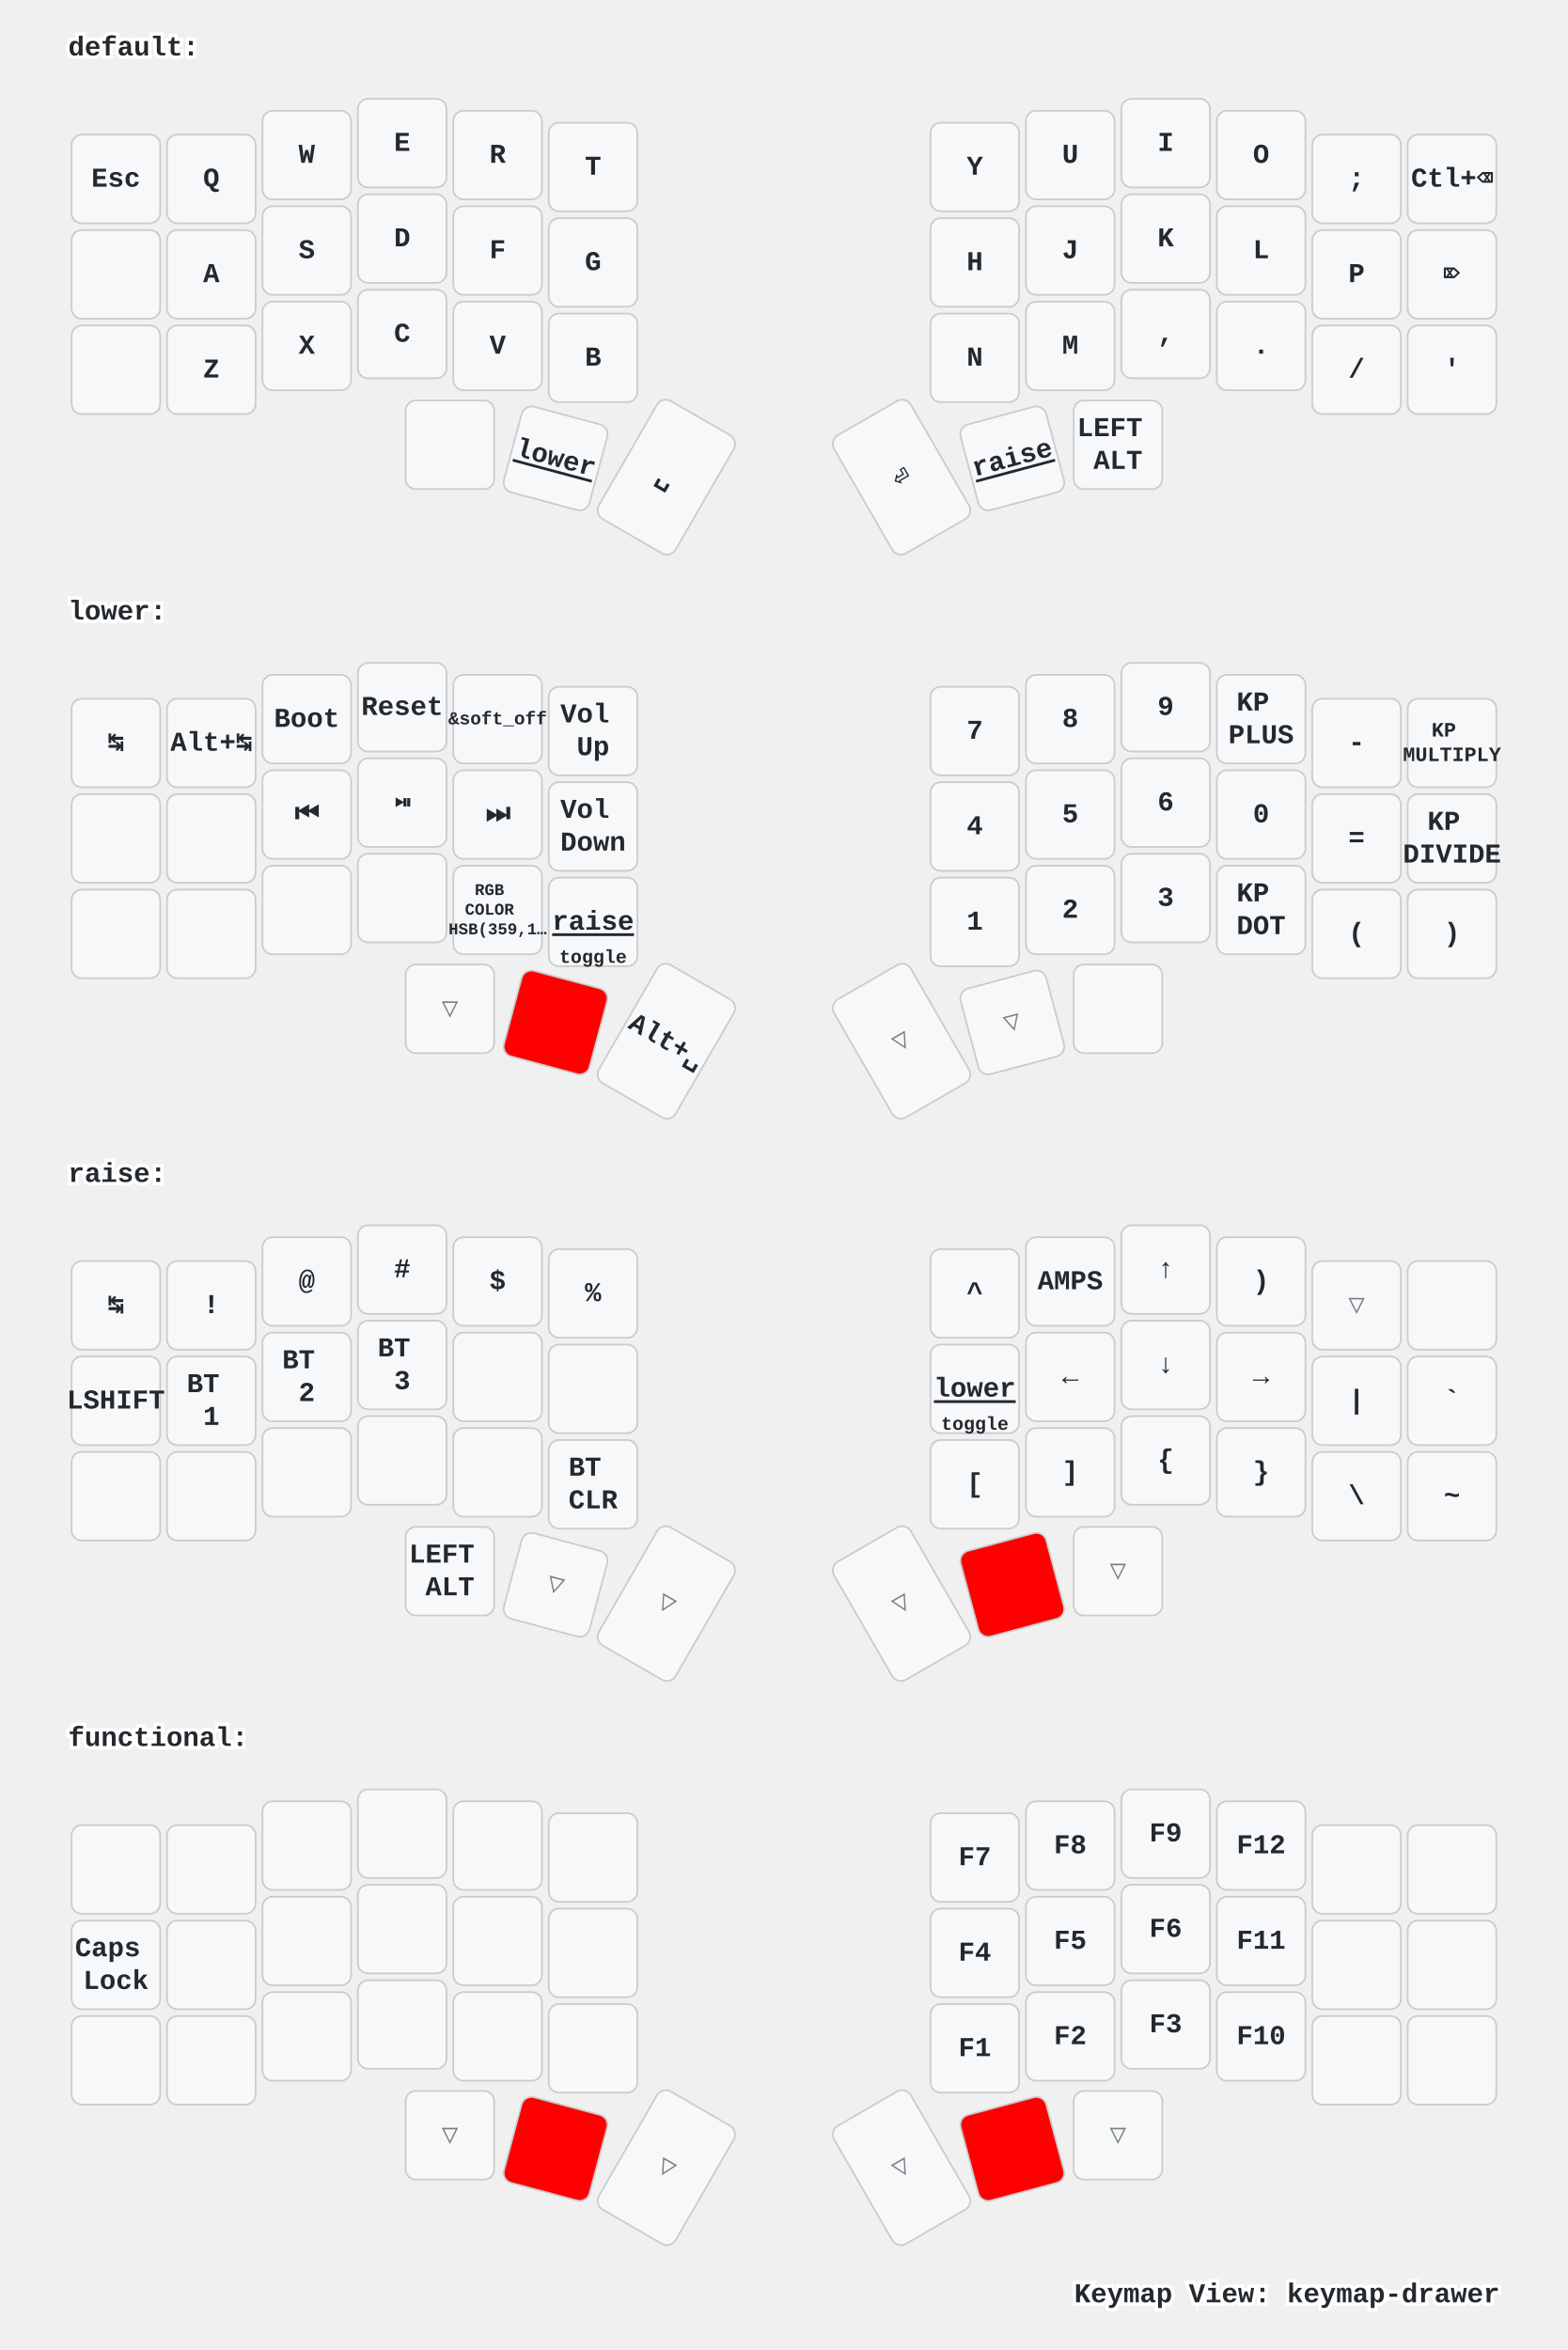
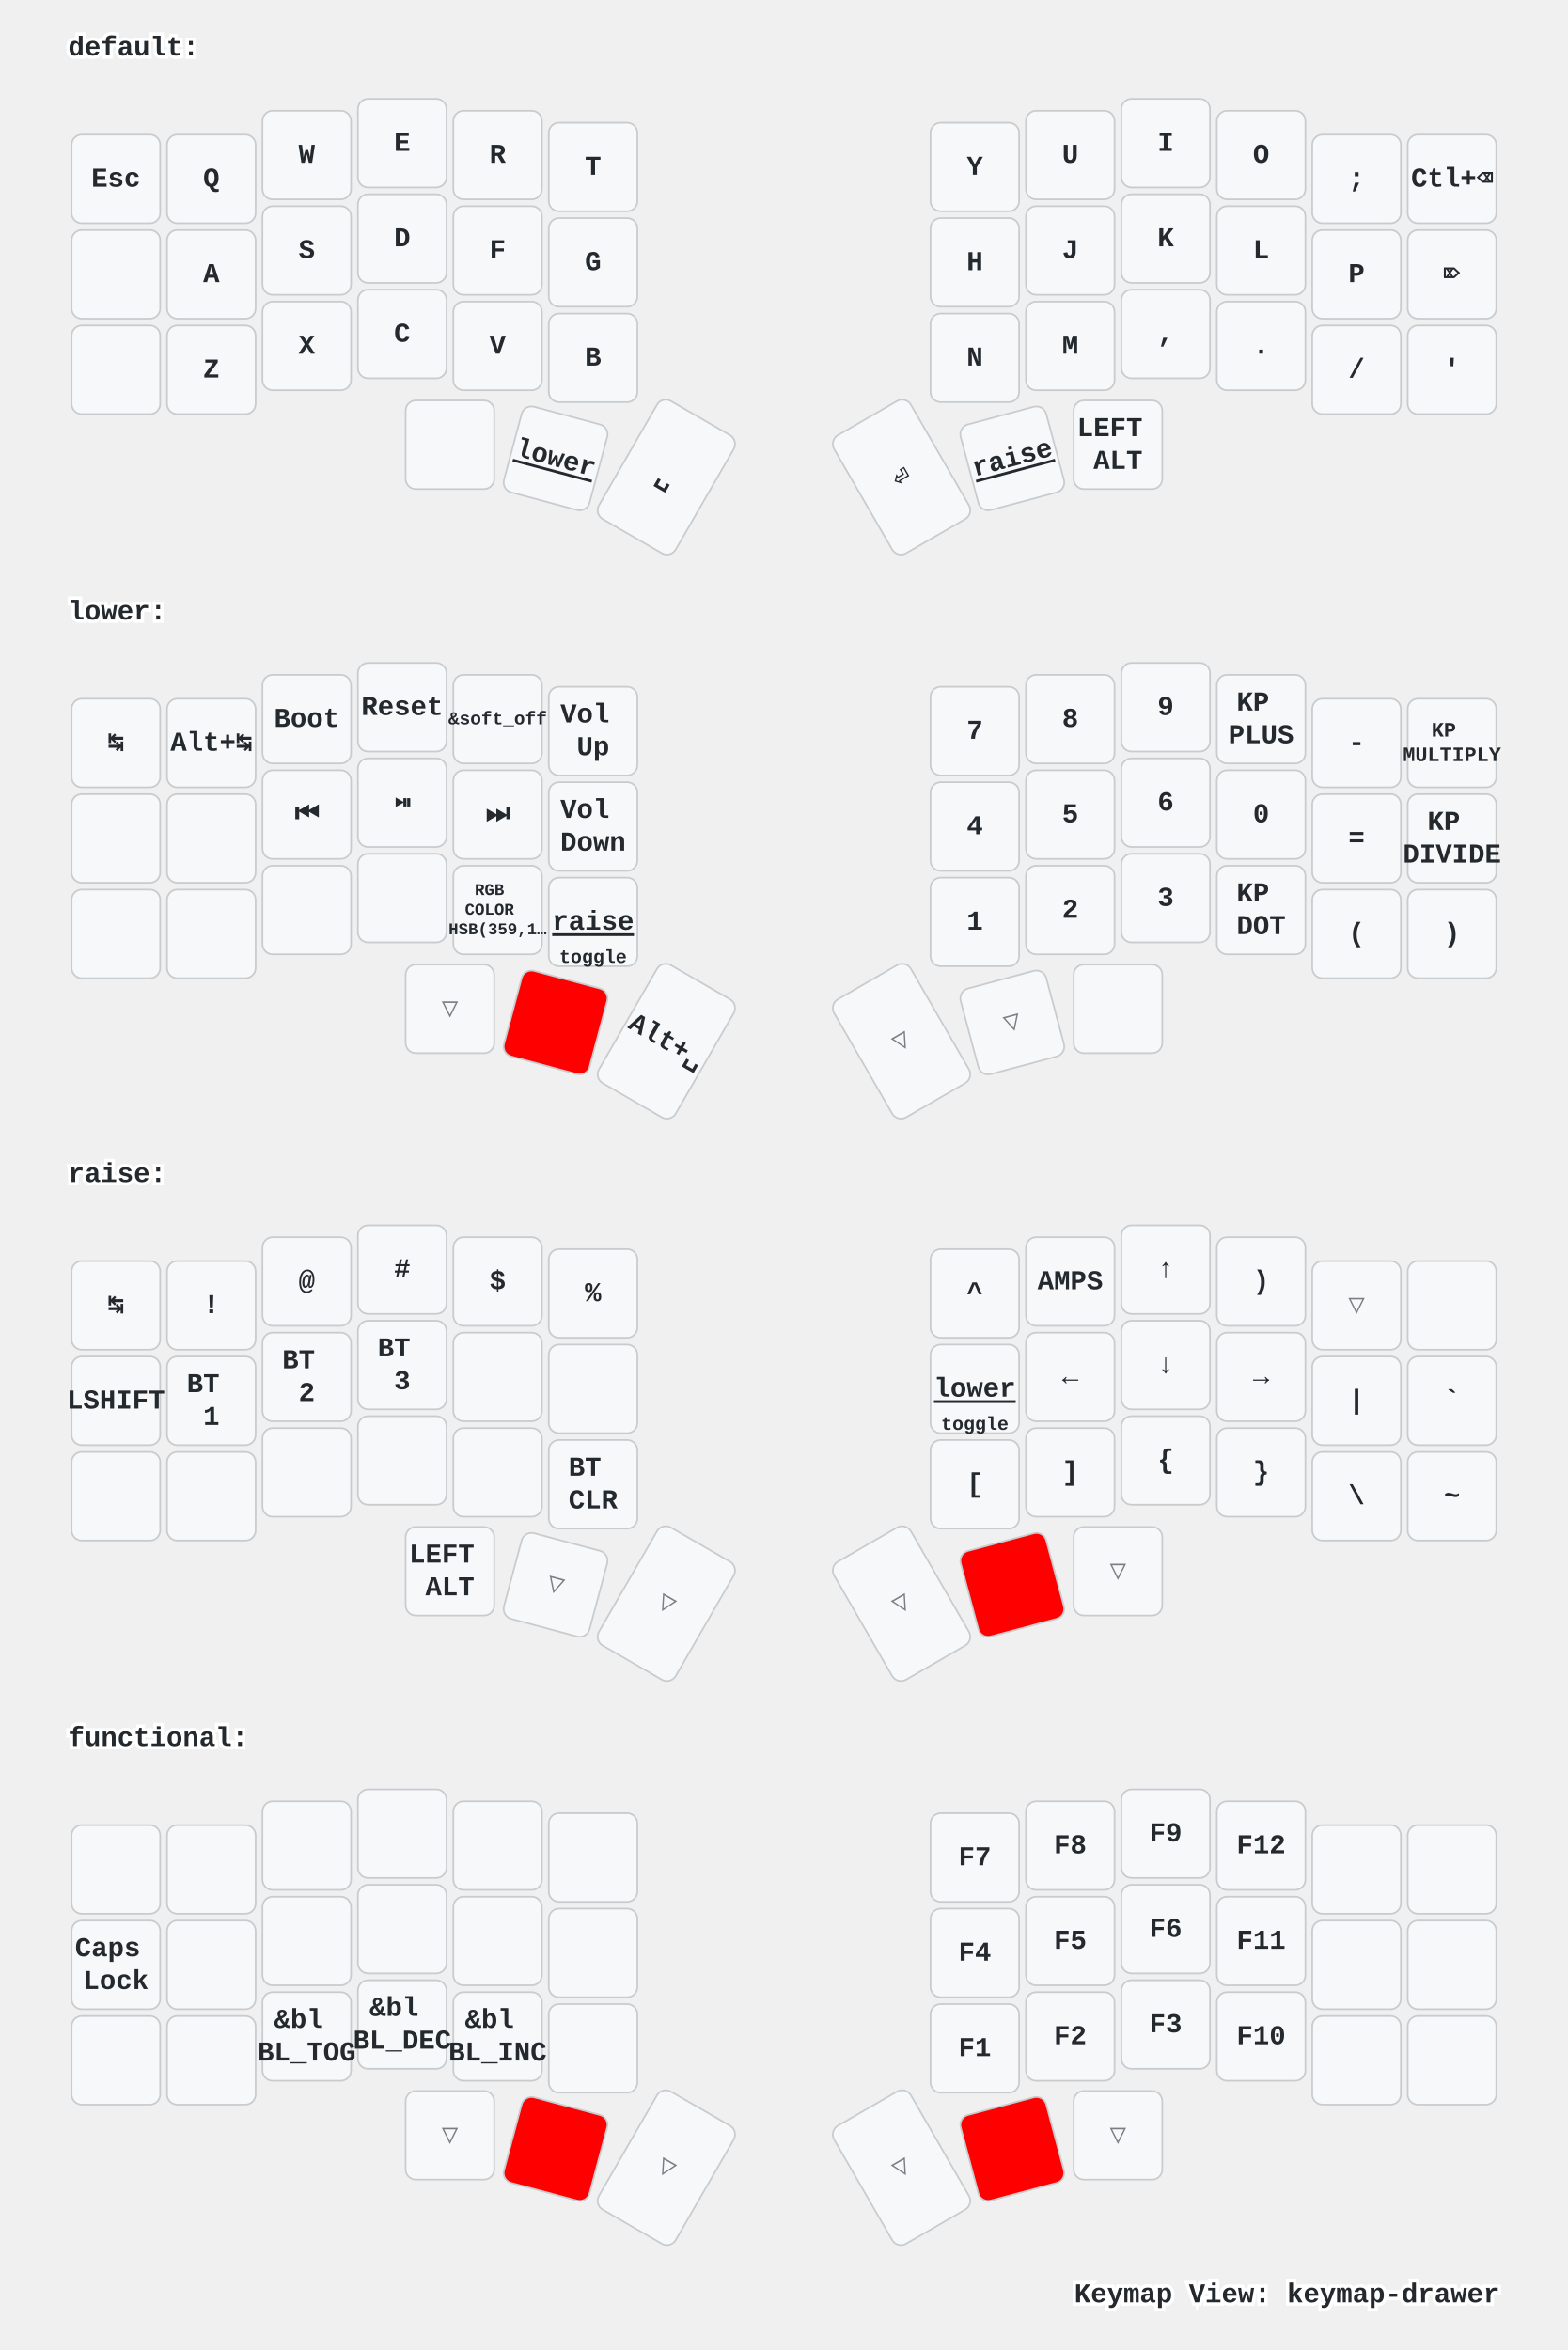
<svg xmlns="http://www.w3.org/2000/svg" xmlns:xlink="http://www.w3.org/1999/xlink" width="920" height="1379" viewBox="0 0 920 1379" class="keymap">
  <defs>/* start glyphs */
<svg id="mdi:apple-keyboard-command">
      <svg id="mdi-apple-keyboard-command" viewBox="0 0 24 24">
        <path d="M6,2A4,4 0 0,1 10,6V8H14V6A4,4 0 0,1 18,2A4,4 0 0,1 22,6A4,4 0 0,1 18,10H16V14H18A4,4 0 0,1 22,18A4,4 0 0,1 18,22A4,4 0 0,1 14,18V16H10V18A4,4 0 0,1 6,22A4,4 0 0,1 2,18A4,4 0 0,1 6,14H8V10H6A4,4 0 0,1 2,6A4,4 0 0,1 6,2M16,18A2,2 0 0,0 18,20A2,2 0 0,0 20,18A2,2 0 0,0 18,16H16V18M14,10H10V14H14V10M6,16A2,2 0 0,0 4,18A2,2 0 0,0 6,20A2,2 0 0,0 8,18V16H6M8,6A2,2 0 0,0 6,4A2,2 0 0,0 4,6A2,2 0 0,0 6,8H8V6M18,8A2,2 0 0,0 20,6A2,2 0 0,0 18,4A2,2 0 0,0 16,6V8H18Z" />
      </svg>
    </svg>
    <svg id="mdi:apple-keyboard-control">
      <svg id="mdi-apple-keyboard-control" viewBox="0 0 24 24">
        <path d="M19.78,11.78L18.36,13.19L12,6.83L5.64,13.19L4.22,11.78L12,4L19.78,11.78Z" />
      </svg>
    </svg>
    <svg id="mdi:apple-keyboard-shift">
      <svg id="mdi-apple-keyboard-shift" viewBox="0 0 24 24">
        <path d="M15,18V12H17.17L12,6.83L6.83,12H9V18H15M12,4L22,14H17V20H7V14H2L12,4Z" />
      </svg>
    </svg>
    <svg id="mdi:backspace-outline">
      <svg id="mdi-backspace-outline" viewBox="0 0 24 24">
        <path d="M19,15.59L17.59,17L14,13.41L10.41,17L9,15.59L12.59,12L9,8.41L10.41,7L14,10.59L17.59,7L19,8.41L15.41,12L19,15.59M22,3A2,2 0 0,1 24,5V19A2,2 0 0,1 22,21H7C6.31,21 5.77,20.64 5.41,20.11L0,12L5.41,3.88C5.77,3.35 6.31,3 7,3H22M22,5H7L2.28,12L7,19H22V5Z" />
      </svg>
    </svg>
    <svg id="mdi:led-on">
      <svg id="mdi-led-on" viewBox="0 0 24 24">
        <path d="M11,0V4H13V0H11M18.3,2.29L15.24,5.29L16.64,6.71L19.7,3.71L18.3,2.29M5.71,2.29L4.29,3.71L7.29,6.71L8.71,5.29L5.71,2.29M12,6A4,4 0 0,0 8,10V16H6V18H9V23H11V18H13V23H15V18H18V16H16V10A4,4 0 0,0 12,6M2,9V11H6V9H2M18,9V11H22V9H18Z" />
      </svg>
    </svg>
    <svg id="mdi:led-outline">
      <svg id="mdi-led-outline" viewBox="0 0 24 24">
        <path d="M12,6A4,4 0 0,0 8,10V16H6V18H9V23H11V18H13V23H15V18H18V16H16V10A4,4 0 0,0 12,6M12,8A2,2 0 0,1 14,10V15H10V10A2,2 0 0,1 12,8Z" />
      </svg>
    </svg>
    <svg id="mdi:page-previous-outline">
      <svg id="mdi-page-previous-outline" viewBox="0 0 24 24">
        <path d="M2,3H19A2,2 0 0,1 21,5V9H19V5H2V19H19V15H21V19A2,2 0 0,1 19,21H2A2,2 0 0,1 0,19V5A2,2 0 0,1 2,3M17,15V13H24V11H17V9L13,12L17,15M4,13H11V11H4V13M4,9H11V7H4V9M4,17H8V15H4V17Z" />
      </svg>
    </svg>
    <svg id="mdi:palette">
      <svg id="mdi-palette" viewBox="0 0 24 24">
        <path d="M17.5,12A1.5,1.5 0 0,1 16,10.5A1.5,1.5 0 0,1 17.5,9A1.5,1.5 0 0,1 19,10.5A1.5,1.5 0 0,1 17.5,12M14.5,8A1.5,1.5 0 0,1 13,6.5A1.5,1.5 0 0,1 14.5,5A1.5,1.5 0 0,1 16,6.5A1.5,1.5 0 0,1 14.5,8M9.5,8A1.5,1.5 0 0,1 8,6.5A1.5,1.5 0 0,1 9.5,5A1.5,1.5 0 0,1 11,6.5A1.5,1.5 0 0,1 9.5,8M6.5,12A1.5,1.5 0 0,1 5,10.5A1.5,1.5 0 0,1 6.5,9A1.5,1.5 0 0,1 8,10.5A1.5,1.5 0 0,1 6.5,12M12,3A9,9 0 0,0 3,12A9,9 0 0,0 12,21A1.5,1.5 0 0,0 13.5,19.5C13.5,19.11 13.35,18.76 13.11,18.5C12.88,18.23 12.73,17.88 12.73,17.5A1.5,1.5 0 0,1 14.23,16H16A5,5 0 0,0 21,11C21,6.58 16.97,3 12,3Z" />
      </svg>
    </svg>
    <svg id="mdi:toggle-switch">
      <svg id="mdi-toggle-switch" viewBox="0 0 24 24">
        <path d="M17,7H7A5,5 0 0,0 2,12A5,5 0 0,0 7,17H17A5,5 0 0,0 22,12A5,5 0 0,0 17,7M17,15A3,3 0 0,1 14,12A3,3 0 0,1 17,9A3,3 0 0,1 20,12A3,3 0 0,1 17,15Z" />
      </svg>
    </svg>
    <svg id="tabler:brightness-down">
      <svg viewBox="0 0 24 24" fill="none" stroke="currentColor" stroke-width="2" stroke-linecap="round" stroke-linejoin="round" class="icon icon-tabler icons-tabler-outline icon-tabler-brightness-down">
        <path stroke="none" d="M0 0h24v24H0z" fill="none" />
        <path d="M12 12m-3 0a3 3 0 1 0 6 0a3 3 0 1 0 -6 0" />
        <path d="M12 5l0 .01" />
        <path d="M17 7l0 .01" />
        <path d="M19 12l0 .01" />
        <path d="M17 17l0 .01" />
        <path d="M12 19l0 .01" />
        <path d="M7 17l0 .01" />
        <path d="M5 12l0 .01" />
        <path d="M7 7l0 .01" />
      </svg>
    </svg>
    <svg id="tabler:brightness-up">
      <svg viewBox="0 0 24 24" fill="none" stroke="currentColor" stroke-width="2" stroke-linecap="round" stroke-linejoin="round" class="icon icon-tabler icons-tabler-outline icon-tabler-brightness-up">
        <path stroke="none" d="M0 0h24v24H0z" fill="none" />
        <path d="M12 12m-3 0a3 3 0 1 0 6 0a3 3 0 1 0 -6 0" />
        <path d="M12 5l0 -2" />
        <path d="M17 7l1.4 -1.4" />
        <path d="M19 12l2 0" />
        <path d="M17 17l1.4 1.4" />
        <path d="M12 19l0 2" />
        <path d="M7 17l-1.4 1.4" />
        <path d="M6 12l-2 0" />
        <path d="M7 7l-1.4 -1.4" />
      </svg>
    </svg>
  </defs>/* end glyphs */
<style>/* inherit to force styles through use tags */
svg path {
    fill: inherit;
}

/* font and background color specifications */
svg.keymap {
    font-family: SFMono-Regular,Consolas,Liberation Mono,Menlo,monospace;
    font-size: 14px;
    font-kerning: normal;
    text-rendering: optimizeLegibility;
    fill: #24292e;
}

/* default key styling */
rect.key {
    fill: #f6f8fa;
}

rect.key, rect.combo {
    stroke: #c9cccf;
    stroke-width: 1;
}

/* default key side styling, only used is draw_key_sides is set */
rect.side {
    filter: brightness(90%);
}

/* color accent for combo boxes */
rect.combo, rect.combo-separate {
    fill: #cdf;
}

/* color accent for held keys */
rect.held, rect.combo.held {
    fill: #fdd;
}

/* color accent for ghost (optional) keys */
rect.ghost, rect.combo.ghost {
    stroke-dasharray: 4, 4;
    stroke-width: 2;
}

text {
    text-anchor: middle;
    dominant-baseline: middle;
}

/* styling for layer labels */
text.label {
    font-weight: bold;
    text-anchor: start;
    stroke: white;
    stroke-width: 4;
    paint-order: stroke;
}

/* styling for optional footer */
text.footer {
    text-anchor: end;
    dominant-baseline: auto;
    stroke: white;
    stroke-width: 4;
    paint-order: stroke;
}

/* styling for combo tap, and key non-tap label text */
text.combo, text.hold, text.shifted, text.left, text.right {
    font-size: 11px;
}

text.hold {
    text-anchor: middle;
    dominant-baseline: auto;
}

text.shifted {
    text-anchor: middle;
    dominant-baseline: hanging;
}

text.left {
    text-anchor: start;
}

text.right {
    text-anchor: end;
}

text.layer-activator {
    text-decoration: underline;
}

/* styling for hold/shifted label text in combo box */
text.combo.hold, text.combo.shifted, text.combo.left, text.combo.right {
    font-size: 8px;
}

/* lighter symbol for transparent keys */
text.trans {
    fill: #7b7e81;
}

/* styling for combo dendrons */
path.combo {
    stroke-width: 1;
    stroke: gray;
    fill: none;
}

/* Start Tabler Icons Cleanup */
/* cannot use height/width with glyphs */
.icon-tabler &gt; path {
    fill: inherit;
    stroke: inherit;
    stroke-width: 2;
}
/* hide tabler's default box */
.icon-tabler &gt; path[stroke="none"][fill="none"] {
    visibility: hidden;
}
/* End Tabler Icons Cleanup */

/* For default sytles, see https://github.com/caksoylar/keymap-drawer/blob/main/keymap_drawer/config.py#L85 */

svg.keymap {
  font-family: Ubuntu Mono, Inconsolata, Consolas, Liberation Mono, Menlo, monospace;
  font-size: 16px;
  font-weight: bold;
  text-rendering: optimizeLegibility;
}

/* Color accent for held keys
red = #f00
green = #0f0
blue = #00f
yellow = #ff0
cyan = #0ff
magenta = #f0f
white = #fff
black = #000
grey = #888
light grey = #ccc
#ffc
*/
rect.held, rect.combo.held {
    fill: #f00;
}

/* Technique borrowed and extended from https://github.com/englmaxi/zmk-config/blob/master/keymap-drawer/config.yaml */
.sym_sub_text.tap {
  translate: -5px 2px;
  font-size: 20px;
}
.sym_sub_text.shifted {
  translate: 10px 13px;
  font-size: 10px;
  opacity: 1.0;
}
.combo.sym_sub_text.tap {
  translate: -1px 1px;
}
.combo.sym_sub_text.shifted {
  translate: 7px 5px;
  font-size: 10px;
  opacity: 1.0;
}

/* Toggle */
.toggle.shifted {
  translate: -10px 12px;
}

.toggle.hold {
  translate: 13px -23px;
}

/* Variant for tap-dances */
.tap_dance.tap {
  translate: -7px 0px;
  font-size: 12px;
}
.tap_dance.shifted {
  translate: 7px 17px;
  font-size: 12px;
  opacity: 1.0;
}

/* Variant for symbol next to symbol */
.sym_by_sym.tap {
  translate: -6px 0px;
}
.sym_by_sym.shifted {
  translate: 10px 12px;
  opacity: 1.0;
}

.combo.sym_by_sym.tap {
  translate: -35px 0px;
}
.combo.sym_by_sym.shifted {
  translate: 35px 20px;
  opacity: 1.0;
}

.combo.sym_by_sym.hold {
  visibility: hidden;
}

/* hide hold box for combo sym_by_sym */
.combo.sym_by_sym.hold &gt; path[stroke="none"][fill="none"] {
  visibility: hidden;
}
</style>
  <g transform="translate(40, 0)" class="layer-default">
    <text x="0" y="28" class="label" id="default">default:</text>
    <g transform="translate(0, 56)">
      <g transform="translate(28, 49)" class="key keypos-0">
        <rect rx="6" ry="6" x="-26" y="-26" width="52" height="52" class="key" />
        <text x="0" y="0" class="key tap">Esc</text>
      </g>
      <g transform="translate(84, 49)" class="key keypos-1">
        <rect rx="6" ry="6" x="-26" y="-26" width="52" height="52" class="key" />
        <text x="0" y="0" class="key tap">Q</text>
      </g>
      <g transform="translate(140, 35)" class="key keypos-2">
        <rect rx="6" ry="6" x="-26" y="-26" width="52" height="52" class="key" />
        <text x="0" y="0" class="key tap">W</text>
      </g>
      <g transform="translate(196, 28)" class="key keypos-3">
        <rect rx="6" ry="6" x="-26" y="-26" width="52" height="52" class="key" />
        <text x="0" y="0" class="key tap">E</text>
      </g>
      <g transform="translate(252, 35)" class="key keypos-4">
        <rect rx="6" ry="6" x="-26" y="-26" width="52" height="52" class="key" />
        <text x="0" y="0" class="key tap">R</text>
      </g>
      <g transform="translate(308, 42)" class="key keypos-5">
        <rect rx="6" ry="6" x="-26" y="-26" width="52" height="52" class="key" />
        <text x="0" y="0" class="key tap">T</text>
      </g>
      <g transform="translate(532, 42)" class="key keypos-6">
        <rect rx="6" ry="6" x="-26" y="-26" width="52" height="52" class="key" />
        <text x="0" y="0" class="key tap">Y</text>
      </g>
      <g transform="translate(588, 35)" class="key keypos-7">
        <rect rx="6" ry="6" x="-26" y="-26" width="52" height="52" class="key" />
        <text x="0" y="0" class="key tap">U</text>
      </g>
      <g transform="translate(644, 28)" class="key keypos-8">
        <rect rx="6" ry="6" x="-26" y="-26" width="52" height="52" class="key" />
        <text x="0" y="0" class="key tap">I</text>
      </g>
      <g transform="translate(700, 35)" class="key keypos-9">
        <rect rx="6" ry="6" x="-26" y="-26" width="52" height="52" class="key" />
        <text x="0" y="0" class="key tap">O</text>
      </g>
      <g transform="translate(756, 49)" class="key keypos-10">
        <rect rx="6" ry="6" x="-26" y="-26" width="52" height="52" class="key" />
        <text x="0" y="0" class="key tap">;</text>
      </g>
      <g transform="translate(812, 49)" class="key keypos-11">
        <rect rx="6" ry="6" x="-26" y="-26" width="52" height="52" class="key" />
        <text x="0" y="0" class="key tap">Ctl+⌫</text>
      </g>
      <g transform="translate(28, 105)" class="key keypos-12">
        <rect rx="6" ry="6" x="-26" y="-26" width="52" height="52" class="key" />
        <use href="#mdi:apple-keyboard-shift" xlink:href="#mdi:apple-keyboard-shift" x="-9" y="-9" height="18" width="18.0" class="key tap glyph mdi:apple-keyboard-shift" />
      </g>
      <g transform="translate(84, 105)" class="key keypos-13">
        <rect rx="6" ry="6" x="-26" y="-26" width="52" height="52" class="key" />
        <text x="0" y="0" class="key tap">A</text>
      </g>
      <g transform="translate(140, 91)" class="key keypos-14">
        <rect rx="6" ry="6" x="-26" y="-26" width="52" height="52" class="key" />
        <text x="0" y="0" class="key tap">S</text>
      </g>
      <g transform="translate(196, 84)" class="key keypos-15">
        <rect rx="6" ry="6" x="-26" y="-26" width="52" height="52" class="key" />
        <text x="0" y="0" class="key tap">D</text>
      </g>
      <g transform="translate(252, 91)" class="key keypos-16">
        <rect rx="6" ry="6" x="-26" y="-26" width="52" height="52" class="key" />
        <text x="0" y="0" class="key tap">F</text>
      </g>
      <g transform="translate(308, 98)" class="key keypos-17">
        <rect rx="6" ry="6" x="-26" y="-26" width="52" height="52" class="key" />
        <text x="0" y="0" class="key tap">G</text>
      </g>
      <g transform="translate(532, 98)" class="key keypos-18">
        <rect rx="6" ry="6" x="-26" y="-26" width="52" height="52" class="key" />
        <text x="0" y="0" class="key tap">H</text>
      </g>
      <g transform="translate(588, 91)" class="key keypos-19">
        <rect rx="6" ry="6" x="-26" y="-26" width="52" height="52" class="key" />
        <text x="0" y="0" class="key tap">J</text>
      </g>
      <g transform="translate(644, 84)" class="key keypos-20">
        <rect rx="6" ry="6" x="-26" y="-26" width="52" height="52" class="key" />
        <text x="0" y="0" class="key tap">K</text>
      </g>
      <g transform="translate(700, 91)" class="key keypos-21">
        <rect rx="6" ry="6" x="-26" y="-26" width="52" height="52" class="key" />
        <text x="0" y="0" class="key tap">L</text>
      </g>
      <g transform="translate(756, 105)" class="key keypos-22">
        <rect rx="6" ry="6" x="-26" y="-26" width="52" height="52" class="key" />
        <text x="0" y="0" class="key tap">P</text>
      </g>
      <g transform="translate(812, 105)" class="key keypos-23">
        <rect rx="6" ry="6" x="-26" y="-26" width="52" height="52" class="key" />
        <text x="0" y="0" class="key tap">⌦</text>
      </g>
      <g transform="translate(28, 161)" class="key keypos-24">
        <rect rx="6" ry="6" x="-26" y="-26" width="52" height="52" class="key" />
        <use href="#mdi:apple-keyboard-control" xlink:href="#mdi:apple-keyboard-control" x="-9" y="-9" height="18" width="18.0" class="key tap glyph mdi:apple-keyboard-control" />
      </g>
      <g transform="translate(84, 161)" class="key keypos-25">
        <rect rx="6" ry="6" x="-26" y="-26" width="52" height="52" class="key" />
        <text x="0" y="0" class="key tap">Z</text>
      </g>
      <g transform="translate(140, 147)" class="key keypos-26">
        <rect rx="6" ry="6" x="-26" y="-26" width="52" height="52" class="key" />
        <text x="0" y="0" class="key tap">X</text>
      </g>
      <g transform="translate(196, 140)" class="key keypos-27">
        <rect rx="6" ry="6" x="-26" y="-26" width="52" height="52" class="key" />
        <text x="0" y="0" class="key tap">C</text>
      </g>
      <g transform="translate(252, 147)" class="key keypos-28">
        <rect rx="6" ry="6" x="-26" y="-26" width="52" height="52" class="key" />
        <text x="0" y="0" class="key tap">V</text>
      </g>
      <g transform="translate(308, 154)" class="key keypos-29">
        <rect rx="6" ry="6" x="-26" y="-26" width="52" height="52" class="key" />
        <text x="0" y="0" class="key tap">B</text>
      </g>
      <g transform="translate(532, 154)" class="key keypos-30">
        <rect rx="6" ry="6" x="-26" y="-26" width="52" height="52" class="key" />
        <text x="0" y="0" class="key tap">N</text>
      </g>
      <g transform="translate(588, 147)" class="key keypos-31">
        <rect rx="6" ry="6" x="-26" y="-26" width="52" height="52" class="key" />
        <text x="0" y="0" class="key tap">M</text>
      </g>
      <g transform="translate(644, 140)" class="key keypos-32">
        <rect rx="6" ry="6" x="-26" y="-26" width="52" height="52" class="key" />
        <text x="0" y="0" class="key tap">,</text>
      </g>
      <g transform="translate(700, 147)" class="key keypos-33">
        <rect rx="6" ry="6" x="-26" y="-26" width="52" height="52" class="key" />
        <text x="0" y="0" class="key tap">.</text>
      </g>
      <g transform="translate(756, 161)" class="key keypos-34">
        <rect rx="6" ry="6" x="-26" y="-26" width="52" height="52" class="key" />
        <text x="0" y="0" class="key tap">/</text>
      </g>
      <g transform="translate(812, 161)" class="key keypos-35">
        <rect rx="6" ry="6" x="-26" y="-26" width="52" height="52" class="key" />
        <text x="0" y="0" class="key tap">'</text>
      </g>
      <g transform="translate(224, 205)" class="key keypos-36">
        <rect rx="6" ry="6" x="-26" y="-26" width="52" height="52" class="key" />
        <use href="#mdi:apple-keyboard-command" xlink:href="#mdi:apple-keyboard-command" x="-9" y="-9" height="18" width="18.0" class="key tap glyph mdi:apple-keyboard-command" />
      </g>
      <g transform="translate(286, 213) rotate(15.0)" class="key keypos-37">
        <rect rx="6" ry="6" x="-26" y="-26" width="52" height="52" class="key" />
        <a href="#lower">
          <text x="0" y="0" class="key tap layer-activator">lower</text>
        </a>
      </g>
      <g transform="translate(351, 224) rotate(30.0)" class="key keypos-38">
        <rect rx="6" ry="6" x="-26" y="-40" width="52" height="80" class="key" />
        <text x="0" y="0" class="key tap">␣</text>
      </g>
      <g transform="translate(489, 224) rotate(-30.0)" class="key keypos-39">
        <rect rx="6" ry="6" x="-26" y="-40" width="52" height="80" class="key" />
        <text x="0" y="0" class="key tap">⏎</text>
      </g>
      <g transform="translate(554, 213) rotate(-15.0)" class="key keypos-40">
        <rect rx="6" ry="6" x="-26" y="-26" width="52" height="52" class="key" />
        <a href="#raise">
          <text x="0" y="0" class="key tap layer-activator">raise</text>
        </a>
      </g>
      <g transform="translate(616, 205)" class="key keypos-41">
        <rect rx="6" ry="6" x="-26" y="-26" width="52" height="52" class="key" />
        <text x="0" y="0" class="key tap">
          <tspan x="0" dy="-0.6em">LEFT</tspan>
          <tspan x="0" dy="1.2em">ALT</tspan>
        </text>
      </g>
    </g>
  </g>
  <g transform="translate(40, 331)" class="layer-lower">
    <text x="0" y="28" class="label" id="lower">lower:</text>
    <g transform="translate(0, 56)">
      <g transform="translate(28, 49)" class="key keypos-0">
        <rect rx="6" ry="6" x="-26" y="-26" width="52" height="52" class="key" />
        <text x="0" y="0" class="key tap">↹</text>
      </g>
      <g transform="translate(84, 49)" class="key keypos-1">
        <rect rx="6" ry="6" x="-26" y="-26" width="52" height="52" class="key" />
        <text x="0" y="0" class="key tap">Alt+↹</text>
      </g>
      <g transform="translate(140, 35)" class="key keypos-2">
        <rect rx="6" ry="6" x="-26" y="-26" width="52" height="52" class="key" />
        <text x="0" y="0" class="key tap">Boot</text>
      </g>
      <g transform="translate(196, 28)" class="key keypos-3">
        <rect rx="6" ry="6" x="-26" y="-26" width="52" height="52" class="key" />
        <text x="0" y="0" class="key tap">Reset</text>
      </g>
      <g transform="translate(252, 35)" class="key keypos-4">
        <rect rx="6" ry="6" x="-26" y="-26" width="52" height="52" class="key" />
        <text x="0" y="0" class="key tap">
          <tspan style="font-size: 67%">&amp;soft_off</tspan>
        </text>
      </g>
      <g transform="translate(308, 42)" class="key keypos-5">
        <rect rx="6" ry="6" x="-26" y="-26" width="52" height="52" class="key" />
        <text x="0" y="0" class="key tap">
          <tspan x="0" dy="-0.6em">Vol</tspan>
          <tspan x="0" dy="1.2em">Up</tspan>
        </text>
      </g>
      <g transform="translate(532, 42)" class="key keypos-6">
        <rect rx="6" ry="6" x="-26" y="-26" width="52" height="52" class="key" />
        <text x="0" y="0" class="key tap">7</text>
      </g>
      <g transform="translate(588, 35)" class="key keypos-7">
        <rect rx="6" ry="6" x="-26" y="-26" width="52" height="52" class="key" />
        <text x="0" y="0" class="key tap">8</text>
      </g>
      <g transform="translate(644, 28)" class="key keypos-8">
        <rect rx="6" ry="6" x="-26" y="-26" width="52" height="52" class="key" />
        <text x="0" y="0" class="key tap">9</text>
      </g>
      <g transform="translate(700, 35)" class="key keypos-9">
        <rect rx="6" ry="6" x="-26" y="-26" width="52" height="52" class="key" />
        <text x="0" y="0" class="key tap">
          <tspan x="0" dy="-0.6em">KP</tspan>
          <tspan x="0" dy="1.2em">PLUS</tspan>
        </text>
      </g>
      <g transform="translate(756, 49)" class="key keypos-10">
        <rect rx="6" ry="6" x="-26" y="-26" width="52" height="52" class="key" />
        <text x="0" y="0" class="key tap">-</text>
      </g>
      <g transform="translate(812, 49)" class="key keypos-11">
        <rect rx="6" ry="6" x="-26" y="-26" width="52" height="52" class="key" />
        <text x="0" y="0" class="key tap">
          <tspan x="0" dy="-0.6em" style="font-size: 75%">KP</tspan>
          <tspan x="0" dy="1.2em" style="font-size: 75%">MULTIPLY</tspan>
        </text>
      </g>
      <g transform="translate(28, 105)" class="key keypos-12">
        <rect rx="6" ry="6" x="-26" y="-26" width="52" height="52" class="key" />
        <use href="#mdi:apple-keyboard-shift" xlink:href="#mdi:apple-keyboard-shift" x="-9" y="-9" height="18" width="18.0" class="key tap glyph mdi:apple-keyboard-shift" />
      </g>
      <g transform="translate(84, 105)" class="key keypos-13">
        <rect rx="6" ry="6" x="-26" y="-26" width="52" height="52" class="key" />
      </g>
      <g transform="translate(140, 91)" class="key keypos-14">
        <rect rx="6" ry="6" x="-26" y="-26" width="52" height="52" class="key" />
        <text x="0" y="0" class="key tap">⏮️</text>
      </g>
      <g transform="translate(196, 84)" class="key keypos-15">
        <rect rx="6" ry="6" x="-26" y="-26" width="52" height="52" class="key" />
        <text x="0" y="0" class="key tap">⏯</text>
      </g>
      <g transform="translate(252, 91)" class="key keypos-16">
        <rect rx="6" ry="6" x="-26" y="-26" width="52" height="52" class="key" />
        <text x="0" y="0" class="key tap">⏭️</text>
      </g>
      <g transform="translate(308, 98)" class="key keypos-17">
        <rect rx="6" ry="6" x="-26" y="-26" width="52" height="52" class="key" />
        <text x="0" y="0" class="key tap">
          <tspan x="0" dy="-0.6em">Vol</tspan>
          <tspan x="0" dy="1.2em">Down</tspan>
        </text>
      </g>
      <g transform="translate(532, 98)" class="key keypos-18">
        <rect rx="6" ry="6" x="-26" y="-26" width="52" height="52" class="key" />
        <text x="0" y="0" class="key tap">4</text>
      </g>
      <g transform="translate(588, 91)" class="key keypos-19">
        <rect rx="6" ry="6" x="-26" y="-26" width="52" height="52" class="key" />
        <text x="0" y="0" class="key tap">5</text>
      </g>
      <g transform="translate(644, 84)" class="key keypos-20">
        <rect rx="6" ry="6" x="-26" y="-26" width="52" height="52" class="key" />
        <text x="0" y="0" class="key tap">6</text>
      </g>
      <g transform="translate(700, 91)" class="key keypos-21">
        <rect rx="6" ry="6" x="-26" y="-26" width="52" height="52" class="key" />
        <text x="0" y="0" class="key tap">0</text>
      </g>
      <g transform="translate(756, 105)" class="key keypos-22">
        <rect rx="6" ry="6" x="-26" y="-26" width="52" height="52" class="key" />
        <text x="0" y="0" class="key tap">=</text>
      </g>
      <g transform="translate(812, 105)" class="key keypos-23">
        <rect rx="6" ry="6" x="-26" y="-26" width="52" height="52" class="key" />
        <text x="0" y="0" class="key tap">
          <tspan x="0" dy="-0.6em">KP</tspan>
          <tspan x="0" dy="1.2em">DIVIDE</tspan>
        </text>
      </g>
      <g transform="translate(28, 161)" class="key keypos-24">
        <rect rx="6" ry="6" x="-26" y="-26" width="52" height="52" class="key" />
        <use href="#mdi:apple-keyboard-control" xlink:href="#mdi:apple-keyboard-control" x="-9" y="-9" height="18" width="18.0" class="key tap glyph mdi:apple-keyboard-control" />
      </g>
      <g transform="translate(84, 161)" class="key keypos-25">
        <rect rx="6" ry="6" x="-26" y="-26" width="52" height="52" class="key" />
      </g>
      <g transform="translate(140, 147)" class="key keypos-26">
        <rect rx="6" ry="6" x="-26" y="-26" width="52" height="52" class="key" />
      </g>
      <g transform="translate(196, 140)" class="key tap_dance keypos-27">
        <rect rx="6" ry="6" x="-26" y="-26" width="52" height="52" class="key tap_dance" />
        <use href="#mdi:led-on" xlink:href="#mdi:led-on" x="-9" y="-9" height="18" width="18.0" class="key tap_dance tap glyph mdi:led-on" />
        <use href="#mdi:palette" xlink:href="#mdi:palette" x="-8" y="9" height="15" width="15.0" class="key tap_dance hold glyph mdi:palette" />
      </g>
      <g transform="translate(252, 147)" class="key keypos-28">
        <rect rx="6" ry="6" x="-26" y="-26" width="52" height="52" class="key" />
        <text x="0" y="0" class="key tap">
          <tspan x="0" dy="-1.2em" style="font-size: 60%">RGB</tspan>
          <tspan x="0" dy="1.2em" style="font-size: 60%">COLOR</tspan>
          <tspan x="0" dy="1.2em" style="font-size: 60%">HSB(359,1…</tspan>
        </text>
      </g>
      <g transform="translate(308, 154)" class="key keypos-29">
        <rect rx="6" ry="6" x="-26" y="-26" width="52" height="52" class="key" />
        <a href="#raise">
          <text x="0" y="0" class="key tap layer-activator">raise</text>
        </a>
        <text x="0" y="24" class="key hold">toggle</text>
      </g>
      <g transform="translate(532, 154)" class="key keypos-30">
        <rect rx="6" ry="6" x="-26" y="-26" width="52" height="52" class="key" />
        <text x="0" y="0" class="key tap">1</text>
      </g>
      <g transform="translate(588, 147)" class="key keypos-31">
        <rect rx="6" ry="6" x="-26" y="-26" width="52" height="52" class="key" />
        <text x="0" y="0" class="key tap">2</text>
      </g>
      <g transform="translate(644, 140)" class="key keypos-32">
        <rect rx="6" ry="6" x="-26" y="-26" width="52" height="52" class="key" />
        <text x="0" y="0" class="key tap">3</text>
      </g>
      <g transform="translate(700, 147)" class="key keypos-33">
        <rect rx="6" ry="6" x="-26" y="-26" width="52" height="52" class="key" />
        <text x="0" y="0" class="key tap">
          <tspan x="0" dy="-0.6em">KP</tspan>
          <tspan x="0" dy="1.2em">DOT</tspan>
        </text>
      </g>
      <g transform="translate(756, 161)" class="key keypos-34">
        <rect rx="6" ry="6" x="-26" y="-26" width="52" height="52" class="key" />
        <text x="0" y="0" class="key tap">(</text>
      </g>
      <g transform="translate(812, 161)" class="key keypos-35">
        <rect rx="6" ry="6" x="-26" y="-26" width="52" height="52" class="key" />
        <text x="0" y="0" class="key tap">)</text>
      </g>
      <g transform="translate(224, 205)" class="key trans keypos-36">
        <rect rx="6" ry="6" x="-26" y="-26" width="52" height="52" class="key trans" />
        <text x="0" y="0" class="key trans tap">▽</text>
      </g>
      <g transform="translate(286, 213) rotate(15.0)" class="key held keypos-37">
        <rect rx="6" ry="6" x="-26" y="-26" width="52" height="52" class="key held" />
      </g>
      <g transform="translate(351, 224) rotate(30.0)" class="key keypos-38">
        <rect rx="6" ry="6" x="-26" y="-40" width="52" height="80" class="key" />
        <text x="0" y="0" class="key tap">Alt+␣</text>
      </g>
      <g transform="translate(489, 224) rotate(-30.0)" class="key trans keypos-39">
        <rect rx="6" ry="6" x="-26" y="-40" width="52" height="80" class="key trans" />
        <text x="0" y="0" class="key trans tap">▽</text>
      </g>
      <g transform="translate(554, 213) rotate(-15.0)" class="key trans keypos-40">
        <rect rx="6" ry="6" x="-26" y="-26" width="52" height="52" class="key trans" />
        <text x="0" y="0" class="key trans tap">▽</text>
      </g>
      <g transform="translate(616, 205)" class="key keypos-41">
        <rect rx="6" ry="6" x="-26" y="-26" width="52" height="52" class="key" />
        <use href="#mdi:backspace-outline" xlink:href="#mdi:backspace-outline" x="-9" y="-9" height="18" width="18.0" class="key tap glyph mdi:backspace-outline" />
      </g>
    </g>
  </g>
  <g transform="translate(40, 661)" class="layer-raise">
    <text x="0" y="28" class="label" id="raise">raise:</text>
    <g transform="translate(0, 56)">
      <g transform="translate(28, 49)" class="key keypos-0">
        <rect rx="6" ry="6" x="-26" y="-26" width="52" height="52" class="key" />
        <text x="0" y="0" class="key tap">↹</text>
      </g>
      <g transform="translate(84, 49)" class="key keypos-1">
        <rect rx="6" ry="6" x="-26" y="-26" width="52" height="52" class="key" />
        <text x="0" y="0" class="key tap">!</text>
      </g>
      <g transform="translate(140, 35)" class="key keypos-2">
        <rect rx="6" ry="6" x="-26" y="-26" width="52" height="52" class="key" />
        <text x="0" y="0" class="key tap">@</text>
      </g>
      <g transform="translate(196, 28)" class="key keypos-3">
        <rect rx="6" ry="6" x="-26" y="-26" width="52" height="52" class="key" />
        <text x="0" y="0" class="key tap">#</text>
      </g>
      <g transform="translate(252, 35)" class="key keypos-4">
        <rect rx="6" ry="6" x="-26" y="-26" width="52" height="52" class="key" />
        <text x="0" y="0" class="key tap">$</text>
      </g>
      <g transform="translate(308, 42)" class="key keypos-5">
        <rect rx="6" ry="6" x="-26" y="-26" width="52" height="52" class="key" />
        <text x="0" y="0" class="key tap">%</text>
      </g>
      <g transform="translate(532, 42)" class="key keypos-6">
        <rect rx="6" ry="6" x="-26" y="-26" width="52" height="52" class="key" />
        <text x="0" y="0" class="key tap">^</text>
      </g>
      <g transform="translate(588, 35)" class="key keypos-7">
        <rect rx="6" ry="6" x="-26" y="-26" width="52" height="52" class="key" />
        <text x="0" y="0" class="key tap">AMPS</text>
      </g>
      <g transform="translate(644, 28)" class="key keypos-8">
        <rect rx="6" ry="6" x="-26" y="-26" width="52" height="52" class="key" />
        <text x="0" y="0" class="key tap">↑</text>
      </g>
      <g transform="translate(700, 35)" class="key keypos-9">
        <rect rx="6" ry="6" x="-26" y="-26" width="52" height="52" class="key" />
        <text x="0" y="0" class="key tap">)</text>
      </g>
      <g transform="translate(756, 49)" class="key trans keypos-10">
        <rect rx="6" ry="6" x="-26" y="-26" width="52" height="52" class="key trans" />
        <text x="0" y="0" class="key trans tap">▽</text>
      </g>
      <g transform="translate(812, 49)" class="key keypos-11">
        <rect rx="6" ry="6" x="-26" y="-26" width="52" height="52" class="key" />
        <use href="#mdi:backspace-outline" xlink:href="#mdi:backspace-outline" x="-9" y="-9" height="18" width="18.0" class="key tap glyph mdi:backspace-outline" />
      </g>
      <g transform="translate(28, 105)" class="key keypos-12">
        <rect rx="6" ry="6" x="-26" y="-26" width="52" height="52" class="key" />
        <text x="0" y="0" class="key tap">LSHIFT</text>
      </g>
      <g transform="translate(84, 105)" class="key keypos-13">
        <rect rx="6" ry="6" x="-26" y="-26" width="52" height="52" class="key" />
        <text x="0" y="0" class="key tap">
          <tspan x="0" dy="-0.6em">BT</tspan>
          <tspan x="0" dy="1.2em">1</tspan>
        </text>
      </g>
      <g transform="translate(140, 91)" class="key keypos-14">
        <rect rx="6" ry="6" x="-26" y="-26" width="52" height="52" class="key" />
        <text x="0" y="0" class="key tap">
          <tspan x="0" dy="-0.6em">BT</tspan>
          <tspan x="0" dy="1.2em">2</tspan>
        </text>
      </g>
      <g transform="translate(196, 84)" class="key keypos-15">
        <rect rx="6" ry="6" x="-26" y="-26" width="52" height="52" class="key" />
        <text x="0" y="0" class="key tap">
          <tspan x="0" dy="-0.6em">BT</tspan>
          <tspan x="0" dy="1.2em">3</tspan>
        </text>
      </g>
      <g transform="translate(252, 91)" class="key keypos-16">
        <rect rx="6" ry="6" x="-26" y="-26" width="52" height="52" class="key" />
        <use href="#mdi:backspace-outline" xlink:href="#mdi:backspace-outline" x="-9" y="-9" height="18" width="18.0" class="key tap glyph mdi:backspace-outline" />
      </g>
      <g transform="translate(308, 98)" class="key keypos-17">
        <rect rx="6" ry="6" x="-26" y="-26" width="52" height="52" class="key" />
        <use href="#mdi:backspace-outline" xlink:href="#mdi:backspace-outline" x="-9" y="-9" height="18" width="18.0" class="key tap glyph mdi:backspace-outline" />
      </g>
      <g transform="translate(532, 98)" class="key keypos-18">
        <rect rx="6" ry="6" x="-26" y="-26" width="52" height="52" class="key" />
        <a href="#lower">
          <text x="0" y="0" class="key tap layer-activator">lower</text>
        </a>
        <text x="0" y="24" class="key hold">toggle</text>
      </g>
      <g transform="translate(588, 91)" class="key keypos-19">
        <rect rx="6" ry="6" x="-26" y="-26" width="52" height="52" class="key" />
        <text x="0" y="0" class="key tap">←</text>
      </g>
      <g transform="translate(644, 84)" class="key keypos-20">
        <rect rx="6" ry="6" x="-26" y="-26" width="52" height="52" class="key" />
        <text x="0" y="0" class="key tap">↓</text>
      </g>
      <g transform="translate(700, 91)" class="key keypos-21">
        <rect rx="6" ry="6" x="-26" y="-26" width="52" height="52" class="key" />
        <text x="0" y="0" class="key tap">→</text>
      </g>
      <g transform="translate(756, 105)" class="key keypos-22">
        <rect rx="6" ry="6" x="-26" y="-26" width="52" height="52" class="key" />
        <text x="0" y="0" class="key tap">|</text>
      </g>
      <g transform="translate(812, 105)" class="key keypos-23">
        <rect rx="6" ry="6" x="-26" y="-26" width="52" height="52" class="key" />
        <text x="0" y="0" class="key tap">`</text>
      </g>
      <g transform="translate(28, 161)" class="key keypos-24">
        <rect rx="6" ry="6" x="-26" y="-26" width="52" height="52" class="key" />
        <use href="#mdi:apple-keyboard-control" xlink:href="#mdi:apple-keyboard-control" x="-9" y="-9" height="18" width="18.0" class="key tap glyph mdi:apple-keyboard-control" />
      </g>
      <g transform="translate(84, 161)" class="key toggle keypos-25">
        <rect rx="6" ry="6" x="-26" y="-26" width="52" height="52" class="key toggle" />
        <use href="#mdi:led-on" xlink:href="#mdi:led-on" x="-9" y="-9" height="18" width="18.0" class="key toggle tap glyph mdi:led-on" />
        <use href="#mdi:toggle-switch" xlink:href="#mdi:toggle-switch" x="-8" y="9" height="15" width="15.0" class="key toggle hold glyph mdi:toggle-switch" />
        <use href="#mdi:led-outline" xlink:href="#mdi:led-outline" x="-8" y="-24" height="15" width="15.0" class="key toggle shifted glyph mdi:led-outline" />
      </g>
      <g transform="translate(140, 147)" class="key tap_dance keypos-26">
        <rect rx="6" ry="6" x="-26" y="-26" width="52" height="52" class="key tap_dance" />
        <use href="#mdi:led-on" xlink:href="#mdi:led-on" x="-9" y="-9" height="18" width="18.0" class="key tap_dance tap glyph mdi:led-on" />
        <use href="#mdi:page-previous-outline" xlink:href="#mdi:page-previous-outline" x="-8" y="9" height="15" width="15.0" class="key tap_dance hold glyph mdi:page-previous-outline" />
      </g>
      <g transform="translate(196, 140)" class="key sym_by_sym keypos-27">
        <rect rx="6" ry="6" x="-26" y="-26" width="52" height="52" class="key sym_by_sym" />
        <use href="#mdi:led-on" xlink:href="#mdi:led-on" x="-9" y="-9" height="18" width="18.0" class="key sym_by_sym tap glyph mdi:led-on" />
        <use href="#tabler:brightness-up" xlink:href="#tabler:brightness-up" x="-8" y="-24" height="15" width="15.0" class="key sym_by_sym shifted glyph tabler:brightness-up" />
      </g>
      <g transform="translate(252, 147)" class="key sym_by_sym keypos-28">
        <rect rx="6" ry="6" x="-26" y="-26" width="52" height="52" class="key sym_by_sym" />
        <use href="#mdi:led-outline" xlink:href="#mdi:led-outline" x="-9" y="-9" height="18" width="18.0" class="key sym_by_sym tap glyph mdi:led-outline" />
        <use href="#tabler:brightness-down" xlink:href="#tabler:brightness-down" x="-8" y="-24" height="15" width="15.0" class="key sym_by_sym shifted glyph tabler:brightness-down" />
      </g>
      <g transform="translate(308, 154)" class="key keypos-29">
        <rect rx="6" ry="6" x="-26" y="-26" width="52" height="52" class="key" />
        <text x="0" y="0" class="key tap">
          <tspan x="0" dy="-0.6em">BT</tspan>
          <tspan x="0" dy="1.2em">CLR</tspan>
        </text>
      </g>
      <g transform="translate(532, 154)" class="key keypos-30">
        <rect rx="6" ry="6" x="-26" y="-26" width="52" height="52" class="key" />
        <text x="0" y="0" class="key tap">[</text>
      </g>
      <g transform="translate(588, 147)" class="key keypos-31">
        <rect rx="6" ry="6" x="-26" y="-26" width="52" height="52" class="key" />
        <text x="0" y="0" class="key tap">]</text>
      </g>
      <g transform="translate(644, 140)" class="key keypos-32">
        <rect rx="6" ry="6" x="-26" y="-26" width="52" height="52" class="key" />
        <text x="0" y="0" class="key tap">{</text>
      </g>
      <g transform="translate(700, 147)" class="key keypos-33">
        <rect rx="6" ry="6" x="-26" y="-26" width="52" height="52" class="key" />
        <text x="0" y="0" class="key tap">}</text>
      </g>
      <g transform="translate(756, 161)" class="key keypos-34">
        <rect rx="6" ry="6" x="-26" y="-26" width="52" height="52" class="key" />
        <text x="0" y="0" class="key tap">\</text>
      </g>
      <g transform="translate(812, 161)" class="key keypos-35">
        <rect rx="6" ry="6" x="-26" y="-26" width="52" height="52" class="key" />
        <text x="0" y="0" class="key tap">~</text>
      </g>
      <g transform="translate(224, 205)" class="key keypos-36">
        <rect rx="6" ry="6" x="-26" y="-26" width="52" height="52" class="key" />
        <text x="0" y="0" class="key tap">
          <tspan x="0" dy="-0.6em">LEFT</tspan>
          <tspan x="0" dy="1.2em">ALT</tspan>
        </text>
      </g>
      <g transform="translate(286, 213) rotate(15.0)" class="key trans keypos-37">
        <rect rx="6" ry="6" x="-26" y="-26" width="52" height="52" class="key trans" />
        <text x="0" y="0" class="key trans tap">▽</text>
      </g>
      <g transform="translate(351, 224) rotate(30.0)" class="key trans keypos-38">
        <rect rx="6" ry="6" x="-26" y="-40" width="52" height="80" class="key trans" />
        <text x="0" y="0" class="key trans tap">▽</text>
      </g>
      <g transform="translate(489, 224) rotate(-30.0)" class="key trans keypos-39">
        <rect rx="6" ry="6" x="-26" y="-40" width="52" height="80" class="key trans" />
        <text x="0" y="0" class="key trans tap">▽</text>
      </g>
      <g transform="translate(554, 213) rotate(-15.0)" class="key held keypos-40">
        <rect rx="6" ry="6" x="-26" y="-26" width="52" height="52" class="key held" />
      </g>
      <g transform="translate(616, 205)" class="key trans keypos-41">
        <rect rx="6" ry="6" x="-26" y="-26" width="52" height="52" class="key trans" />
        <text x="0" y="0" class="key trans tap">▽</text>
      </g>
    </g>
  </g>
  <g transform="translate(40, 992)" class="layer-functional">
    <text x="0" y="28" class="label" id="functional">functional:</text>
    <g transform="translate(0, 56)">
      <g transform="translate(28, 49)" class="key keypos-0">
        <rect rx="6" ry="6" x="-26" y="-26" width="52" height="52" class="key" />
      </g>
      <g transform="translate(84, 49)" class="key keypos-1">
        <rect rx="6" ry="6" x="-26" y="-26" width="52" height="52" class="key" />
      </g>
      <g transform="translate(140, 35)" class="key keypos-2">
        <rect rx="6" ry="6" x="-26" y="-26" width="52" height="52" class="key" />
      </g>
      <g transform="translate(196, 28)" class="key keypos-3">
        <rect rx="6" ry="6" x="-26" y="-26" width="52" height="52" class="key" />
      </g>
      <g transform="translate(252, 35)" class="key keypos-4">
        <rect rx="6" ry="6" x="-26" y="-26" width="52" height="52" class="key" />
      </g>
      <g transform="translate(308, 42)" class="key keypos-5">
        <rect rx="6" ry="6" x="-26" y="-26" width="52" height="52" class="key" />
      </g>
      <g transform="translate(532, 42)" class="key keypos-6">
        <rect rx="6" ry="6" x="-26" y="-26" width="52" height="52" class="key" />
        <text x="0" y="0" class="key tap">F7</text>
      </g>
      <g transform="translate(588, 35)" class="key keypos-7">
        <rect rx="6" ry="6" x="-26" y="-26" width="52" height="52" class="key" />
        <text x="0" y="0" class="key tap">F8</text>
      </g>
      <g transform="translate(644, 28)" class="key keypos-8">
        <rect rx="6" ry="6" x="-26" y="-26" width="52" height="52" class="key" />
        <text x="0" y="0" class="key tap">F9</text>
      </g>
      <g transform="translate(700, 35)" class="key keypos-9">
        <rect rx="6" ry="6" x="-26" y="-26" width="52" height="52" class="key" />
        <text x="0" y="0" class="key tap">F12</text>
      </g>
      <g transform="translate(756, 49)" class="key keypos-10">
        <rect rx="6" ry="6" x="-26" y="-26" width="52" height="52" class="key" />
      </g>
      <g transform="translate(812, 49)" class="key keypos-11">
        <rect rx="6" ry="6" x="-26" y="-26" width="52" height="52" class="key" />
      </g>
      <g transform="translate(28, 105)" class="key keypos-12">
        <rect rx="6" ry="6" x="-26" y="-26" width="52" height="52" class="key" />
        <text x="0" y="0" class="key tap">
          <tspan x="0" dy="-0.6em">Caps</tspan>
          <tspan x="0" dy="1.2em">Lock</tspan>
        </text>
      </g>
      <g transform="translate(84, 105)" class="key keypos-13">
        <rect rx="6" ry="6" x="-26" y="-26" width="52" height="52" class="key" />
      </g>
      <g transform="translate(140, 91)" class="key keypos-14">
        <rect rx="6" ry="6" x="-26" y="-26" width="52" height="52" class="key" />
      </g>
      <g transform="translate(196, 84)" class="key keypos-15">
        <rect rx="6" ry="6" x="-26" y="-26" width="52" height="52" class="key" />
      </g>
      <g transform="translate(252, 91)" class="key keypos-16">
        <rect rx="6" ry="6" x="-26" y="-26" width="52" height="52" class="key" />
      </g>
      <g transform="translate(308, 98)" class="key keypos-17">
        <rect rx="6" ry="6" x="-26" y="-26" width="52" height="52" class="key" />
      </g>
      <g transform="translate(532, 98)" class="key keypos-18">
        <rect rx="6" ry="6" x="-26" y="-26" width="52" height="52" class="key" />
        <text x="0" y="0" class="key tap">F4</text>
      </g>
      <g transform="translate(588, 91)" class="key keypos-19">
        <rect rx="6" ry="6" x="-26" y="-26" width="52" height="52" class="key" />
        <text x="0" y="0" class="key tap">F5</text>
      </g>
      <g transform="translate(644, 84)" class="key keypos-20">
        <rect rx="6" ry="6" x="-26" y="-26" width="52" height="52" class="key" />
        <text x="0" y="0" class="key tap">F6</text>
      </g>
      <g transform="translate(700, 91)" class="key keypos-21">
        <rect rx="6" ry="6" x="-26" y="-26" width="52" height="52" class="key" />
        <text x="0" y="0" class="key tap">F11</text>
      </g>
      <g transform="translate(756, 105)" class="key keypos-22">
        <rect rx="6" ry="6" x="-26" y="-26" width="52" height="52" class="key" />
      </g>
      <g transform="translate(812, 105)" class="key keypos-23">
        <rect rx="6" ry="6" x="-26" y="-26" width="52" height="52" class="key" />
      </g>
      <g transform="translate(28, 161)" class="key keypos-24">
        <rect rx="6" ry="6" x="-26" y="-26" width="52" height="52" class="key" />
      </g>
      <g transform="translate(84, 161)" class="key keypos-25">
        <rect rx="6" ry="6" x="-26" y="-26" width="52" height="52" class="key" />
      </g>
      <g transform="translate(140, 147)" class="key keypos-26">
        <rect rx="6" ry="6" x="-26" y="-26" width="52" height="52" class="key" />
+         <text x="0" y="0" class="key tap">
+           <tspan x="0" dy="-0.6em">&amp;bl</tspan>
+           <tspan x="0" dy="1.2em">BL_TOG</tspan>
+         </text>
      </g>
      <g transform="translate(196, 140)" class="key keypos-27">
        <rect rx="6" ry="6" x="-26" y="-26" width="52" height="52" class="key" />
+         <text x="0" y="0" class="key tap">
+           <tspan x="0" dy="-0.6em">&amp;bl</tspan>
+           <tspan x="0" dy="1.2em">BL_DEC</tspan>
+         </text>
      </g>
      <g transform="translate(252, 147)" class="key keypos-28">
        <rect rx="6" ry="6" x="-26" y="-26" width="52" height="52" class="key" />
+         <text x="0" y="0" class="key tap">
+           <tspan x="0" dy="-0.6em">&amp;bl</tspan>
+           <tspan x="0" dy="1.2em">BL_INC</tspan>
+         </text>
      </g>
      <g transform="translate(308, 154)" class="key keypos-29">
        <rect rx="6" ry="6" x="-26" y="-26" width="52" height="52" class="key" />
      </g>
      <g transform="translate(532, 154)" class="key keypos-30">
        <rect rx="6" ry="6" x="-26" y="-26" width="52" height="52" class="key" />
        <text x="0" y="0" class="key tap">F1</text>
      </g>
      <g transform="translate(588, 147)" class="key keypos-31">
        <rect rx="6" ry="6" x="-26" y="-26" width="52" height="52" class="key" />
        <text x="0" y="0" class="key tap">F2</text>
      </g>
      <g transform="translate(644, 140)" class="key keypos-32">
        <rect rx="6" ry="6" x="-26" y="-26" width="52" height="52" class="key" />
        <text x="0" y="0" class="key tap">F3</text>
      </g>
      <g transform="translate(700, 147)" class="key keypos-33">
        <rect rx="6" ry="6" x="-26" y="-26" width="52" height="52" class="key" />
        <text x="0" y="0" class="key tap">F10</text>
      </g>
      <g transform="translate(756, 161)" class="key keypos-34">
        <rect rx="6" ry="6" x="-26" y="-26" width="52" height="52" class="key" />
      </g>
      <g transform="translate(812, 161)" class="key keypos-35">
        <rect rx="6" ry="6" x="-26" y="-26" width="52" height="52" class="key" />
      </g>
      <g transform="translate(224, 205)" class="key trans keypos-36">
        <rect rx="6" ry="6" x="-26" y="-26" width="52" height="52" class="key trans" />
        <text x="0" y="0" class="key trans tap">▽</text>
      </g>
      <g transform="translate(286, 213) rotate(15.0)" class="key held keypos-37">
        <rect rx="6" ry="6" x="-26" y="-26" width="52" height="52" class="key held" />
      </g>
      <g transform="translate(351, 224) rotate(30.0)" class="key trans keypos-38">
        <rect rx="6" ry="6" x="-26" y="-40" width="52" height="80" class="key trans" />
        <text x="0" y="0" class="key trans tap">▽</text>
      </g>
      <g transform="translate(489, 224) rotate(-30.0)" class="key trans keypos-39">
        <rect rx="6" ry="6" x="-26" y="-40" width="52" height="80" class="key trans" />
        <text x="0" y="0" class="key trans tap">▽</text>
      </g>
      <g transform="translate(554, 213) rotate(-15.0)" class="key held keypos-40">
        <rect rx="6" ry="6" x="-26" y="-26" width="52" height="52" class="key held" />
      </g>
      <g transform="translate(616, 205)" class="key trans keypos-41">
        <rect rx="6" ry="6" x="-26" y="-26" width="52" height="52" class="key trans" />
        <text x="0" y="0" class="key trans tap">▽</text>
      </g>
    </g>
  </g>
  <text x="880.0" y="1351.0" class="footer">Keymap View: <a href="https://github.com/caksoylar/keymap-drawer">keymap-drawer</a>
  </text>
</svg>
